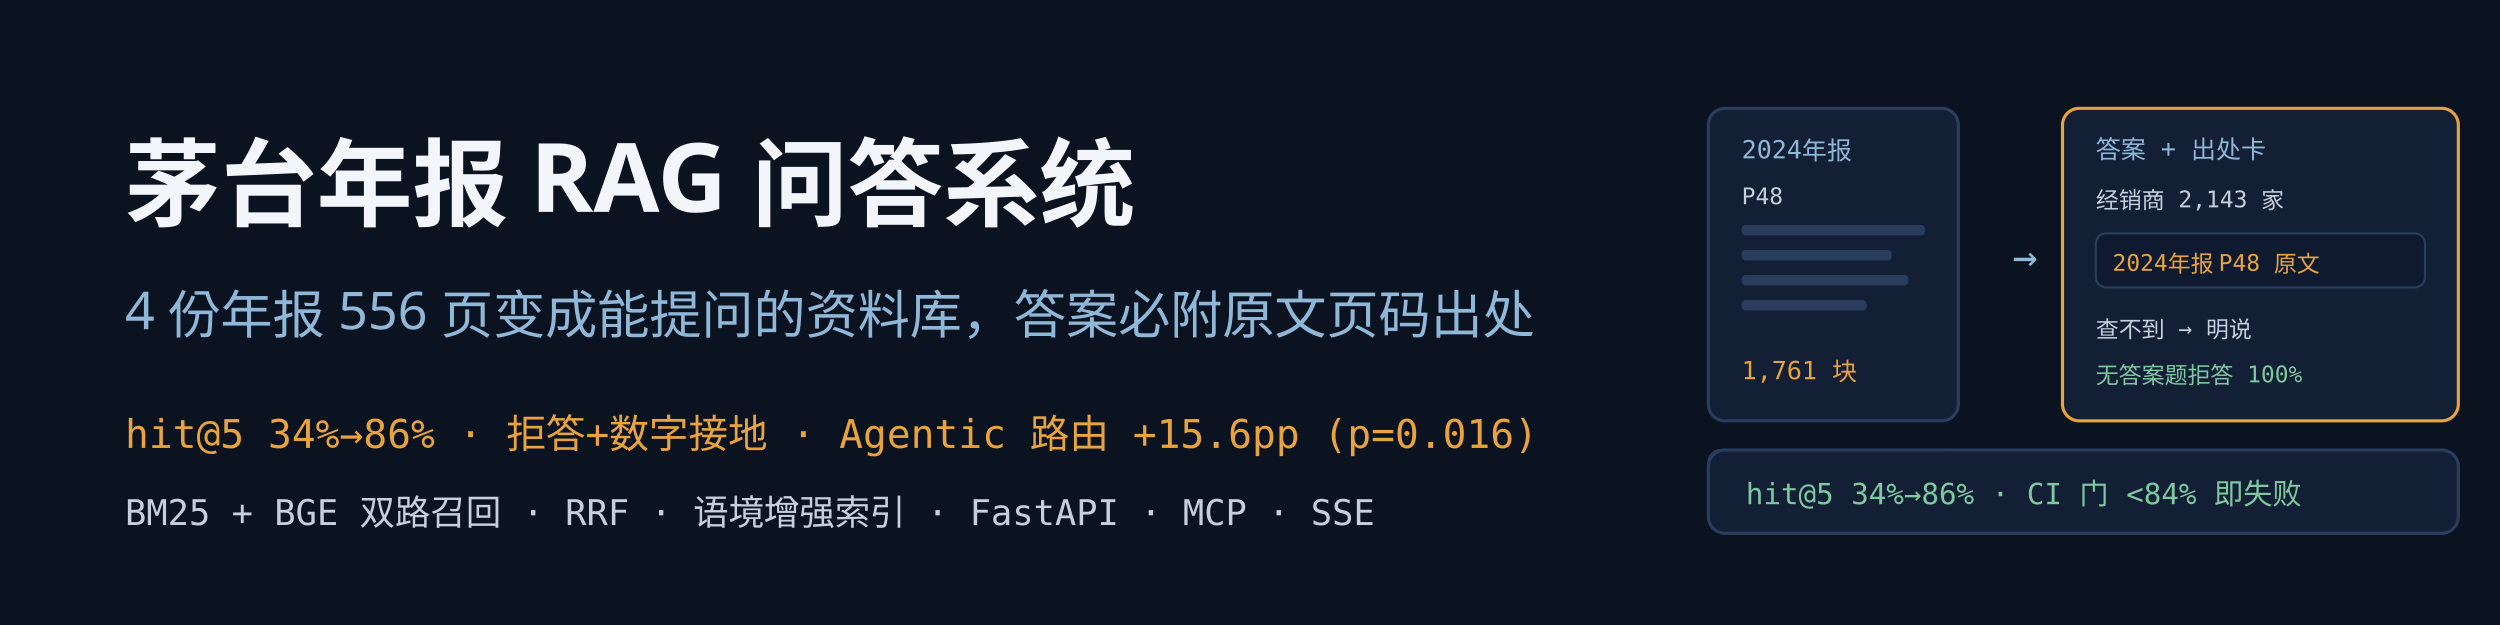
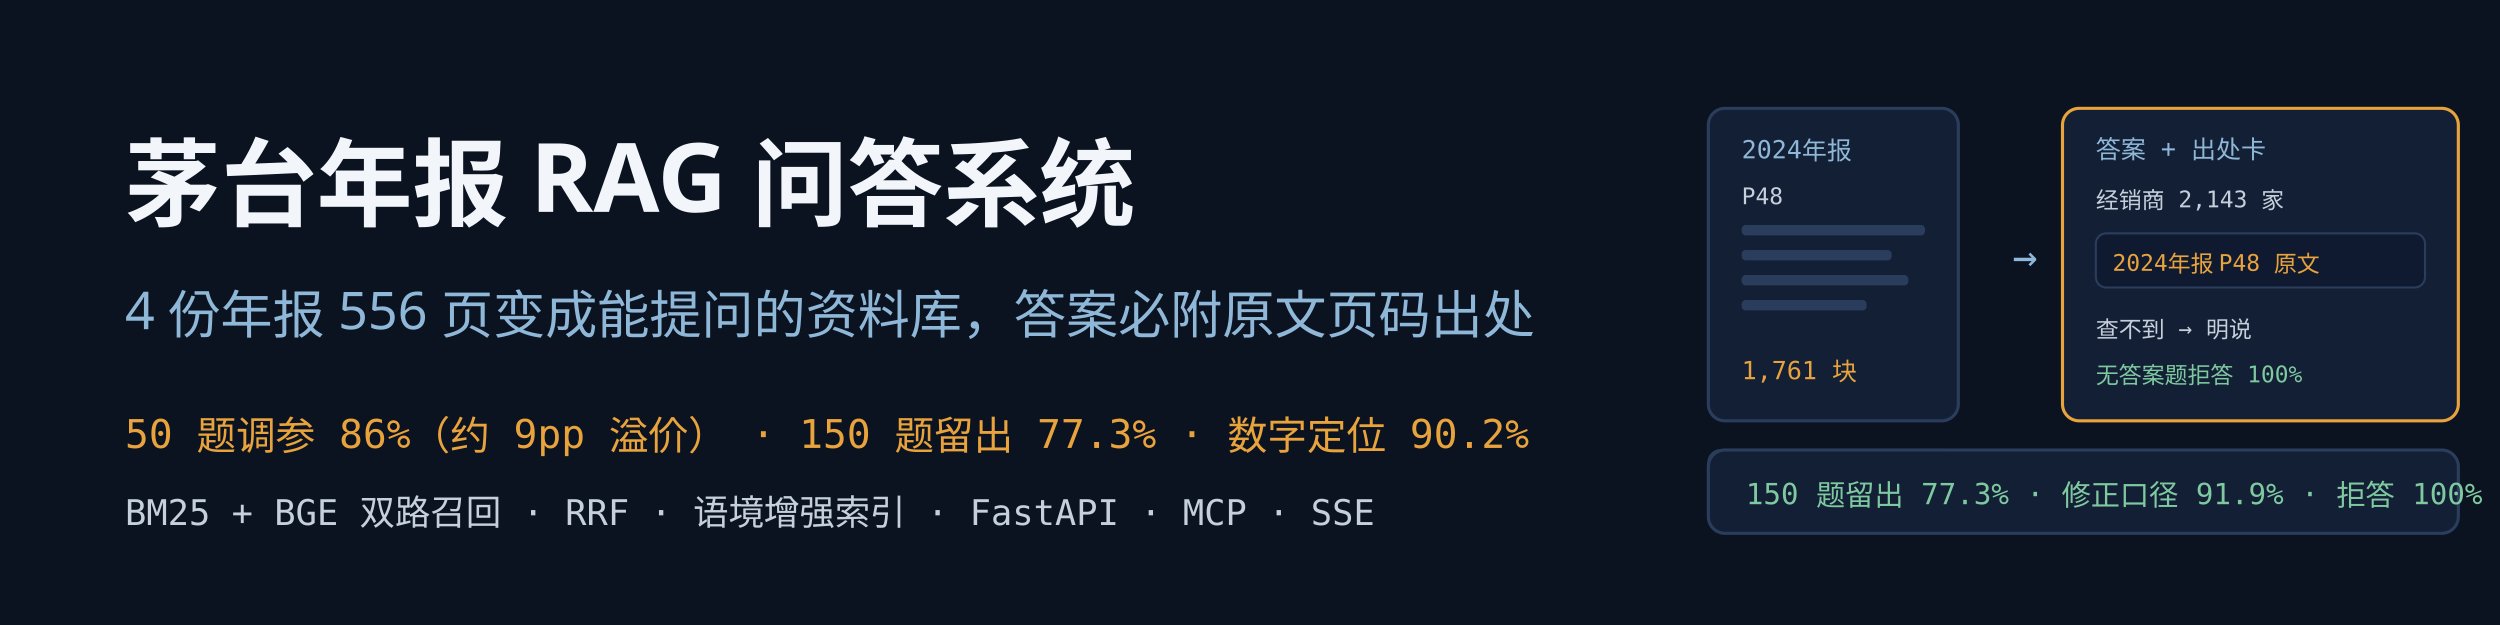
<svg xmlns="http://www.w3.org/2000/svg" width="1200" height="300" font-family="Segoe UI, Microsoft YaHei, PingFang SC, sans-serif">
  <rect width="1200" height="300" fill="#0B1220" />
  <g>
    <rect x="820" y="52" width="120" height="150" rx="8" fill="#131F35" stroke="#2A3D5C" stroke-width="1.5" />
    <text x="836" y="76" fill="#8FB8D8" font-size="12" font-family="Cascadia Code, Consolas, monospace">2024年报</text>
    <text x="836" y="98" fill="#C6CFDC" font-size="11" font-family="Cascadia Code, Consolas, monospace">P48</text>
    <rect x="836" y="108" width="88" height="5" rx="2" fill="#2A3D5C" />
    <rect x="836" y="120" width="72" height="5" rx="2" fill="#2A3D5C" />
    <rect x="836" y="132" width="80" height="5" rx="2" fill="#2A3D5C" />
    <rect x="836" y="144" width="60" height="5" rx="2" fill="#2A3D5C" />
    <text x="836" y="182" fill="#E8A33D" font-size="12" font-family="Cascadia Code, Consolas, monospace">1,761 块</text>
    <rect x="820" y="216" width="120" height="30" rx="6" fill="#0F1A30" stroke="#2A3D5C" stroke-width="1" />
    <text x="836" y="236" fill="#8FB8D8" font-size="11" font-family="Cascadia Code, Consolas, monospace">…×4 份年报</text>
    <text x="966" y="130" fill="#8FB8D8" font-size="20" font-family="Cascadia Code, Consolas, monospace">→</text>
    <rect x="990" y="52" width="190" height="150" rx="8" fill="#131F35" stroke="#E8A33D" stroke-width="1.5" />
    <text x="1006" y="76" fill="#8FB8D8" font-size="12" font-family="Cascadia Code, Consolas, monospace">答案 + 出处卡</text>
    <text x="1006" y="100" fill="#C6CFDC" font-size="11" font-family="Cascadia Code, Consolas, monospace">经销商 2,143 家</text>
    <rect x="1006" y="112" width="158" height="26" rx="5" fill="#0F1A30" stroke="#2A3D5C" stroke-width="1" />
    <text x="1014" y="130" fill="#E8A33D" font-size="11" font-family="Cascadia Code, Consolas, monospace">2024年报 P48 原文</text>
    <text x="1006" y="162" fill="#C6CFDC" font-size="11" font-family="Cascadia Code, Consolas, monospace">查不到 → 明说</text>
    <text x="1006" y="184" fill="#7FC9A0" font-size="11" font-family="Cascadia Code, Consolas, monospace">无答案题拒答 100%</text>
    <rect x="820" y="216" width="360" height="40" rx="8" fill="#131F35" stroke="#2A3D5C" stroke-width="1.5" />
-     <text x="838" y="242" fill="#7FC9A0" font-size="14" font-family="Cascadia Code, Consolas, monospace">hit@5 34%→86% · CI 门 &lt;84% 即失败</text>
+     <text x="838" y="242" fill="#7FC9A0" font-size="14" font-family="Cascadia Code, Consolas, monospace">150 题留出 77.3% · 修正口径 91.9% · 拒答 100%</text>
  </g>
  <text x="60" y="105" fill="#F2F5F9" font-size="46" font-weight="bold">茅台年报 RAG 问答系统</text>
  <text x="60" y="158" fill="#8FB8D8" font-size="25">4 份年报 556 页变成能提问的资料库，答案必附原文页码出处</text>
-   <text x="60" y="215" fill="#E8A33D" font-size="19" font-family="Cascadia Code, Consolas, monospace">hit@5 34%→86% · 拒答+数字接地 · Agentic 路由 +15.6pp (p=0.016)</text>
+   <text x="60" y="215" fill="#E8A33D" font-size="19" font-family="Cascadia Code, Consolas, monospace">50 题调参 86%（约 9pp 溢价） · 150 题留出 77.3% · 数字定位 90.2%</text>
  <text x="60" y="252" fill="#C6CFDC" font-size="17" font-family="Cascadia Code, Consolas, monospace">BM25 + BGE 双路召回 · RRF · 语境增强索引 · FastAPI · MCP · SSE</text>
</svg>
